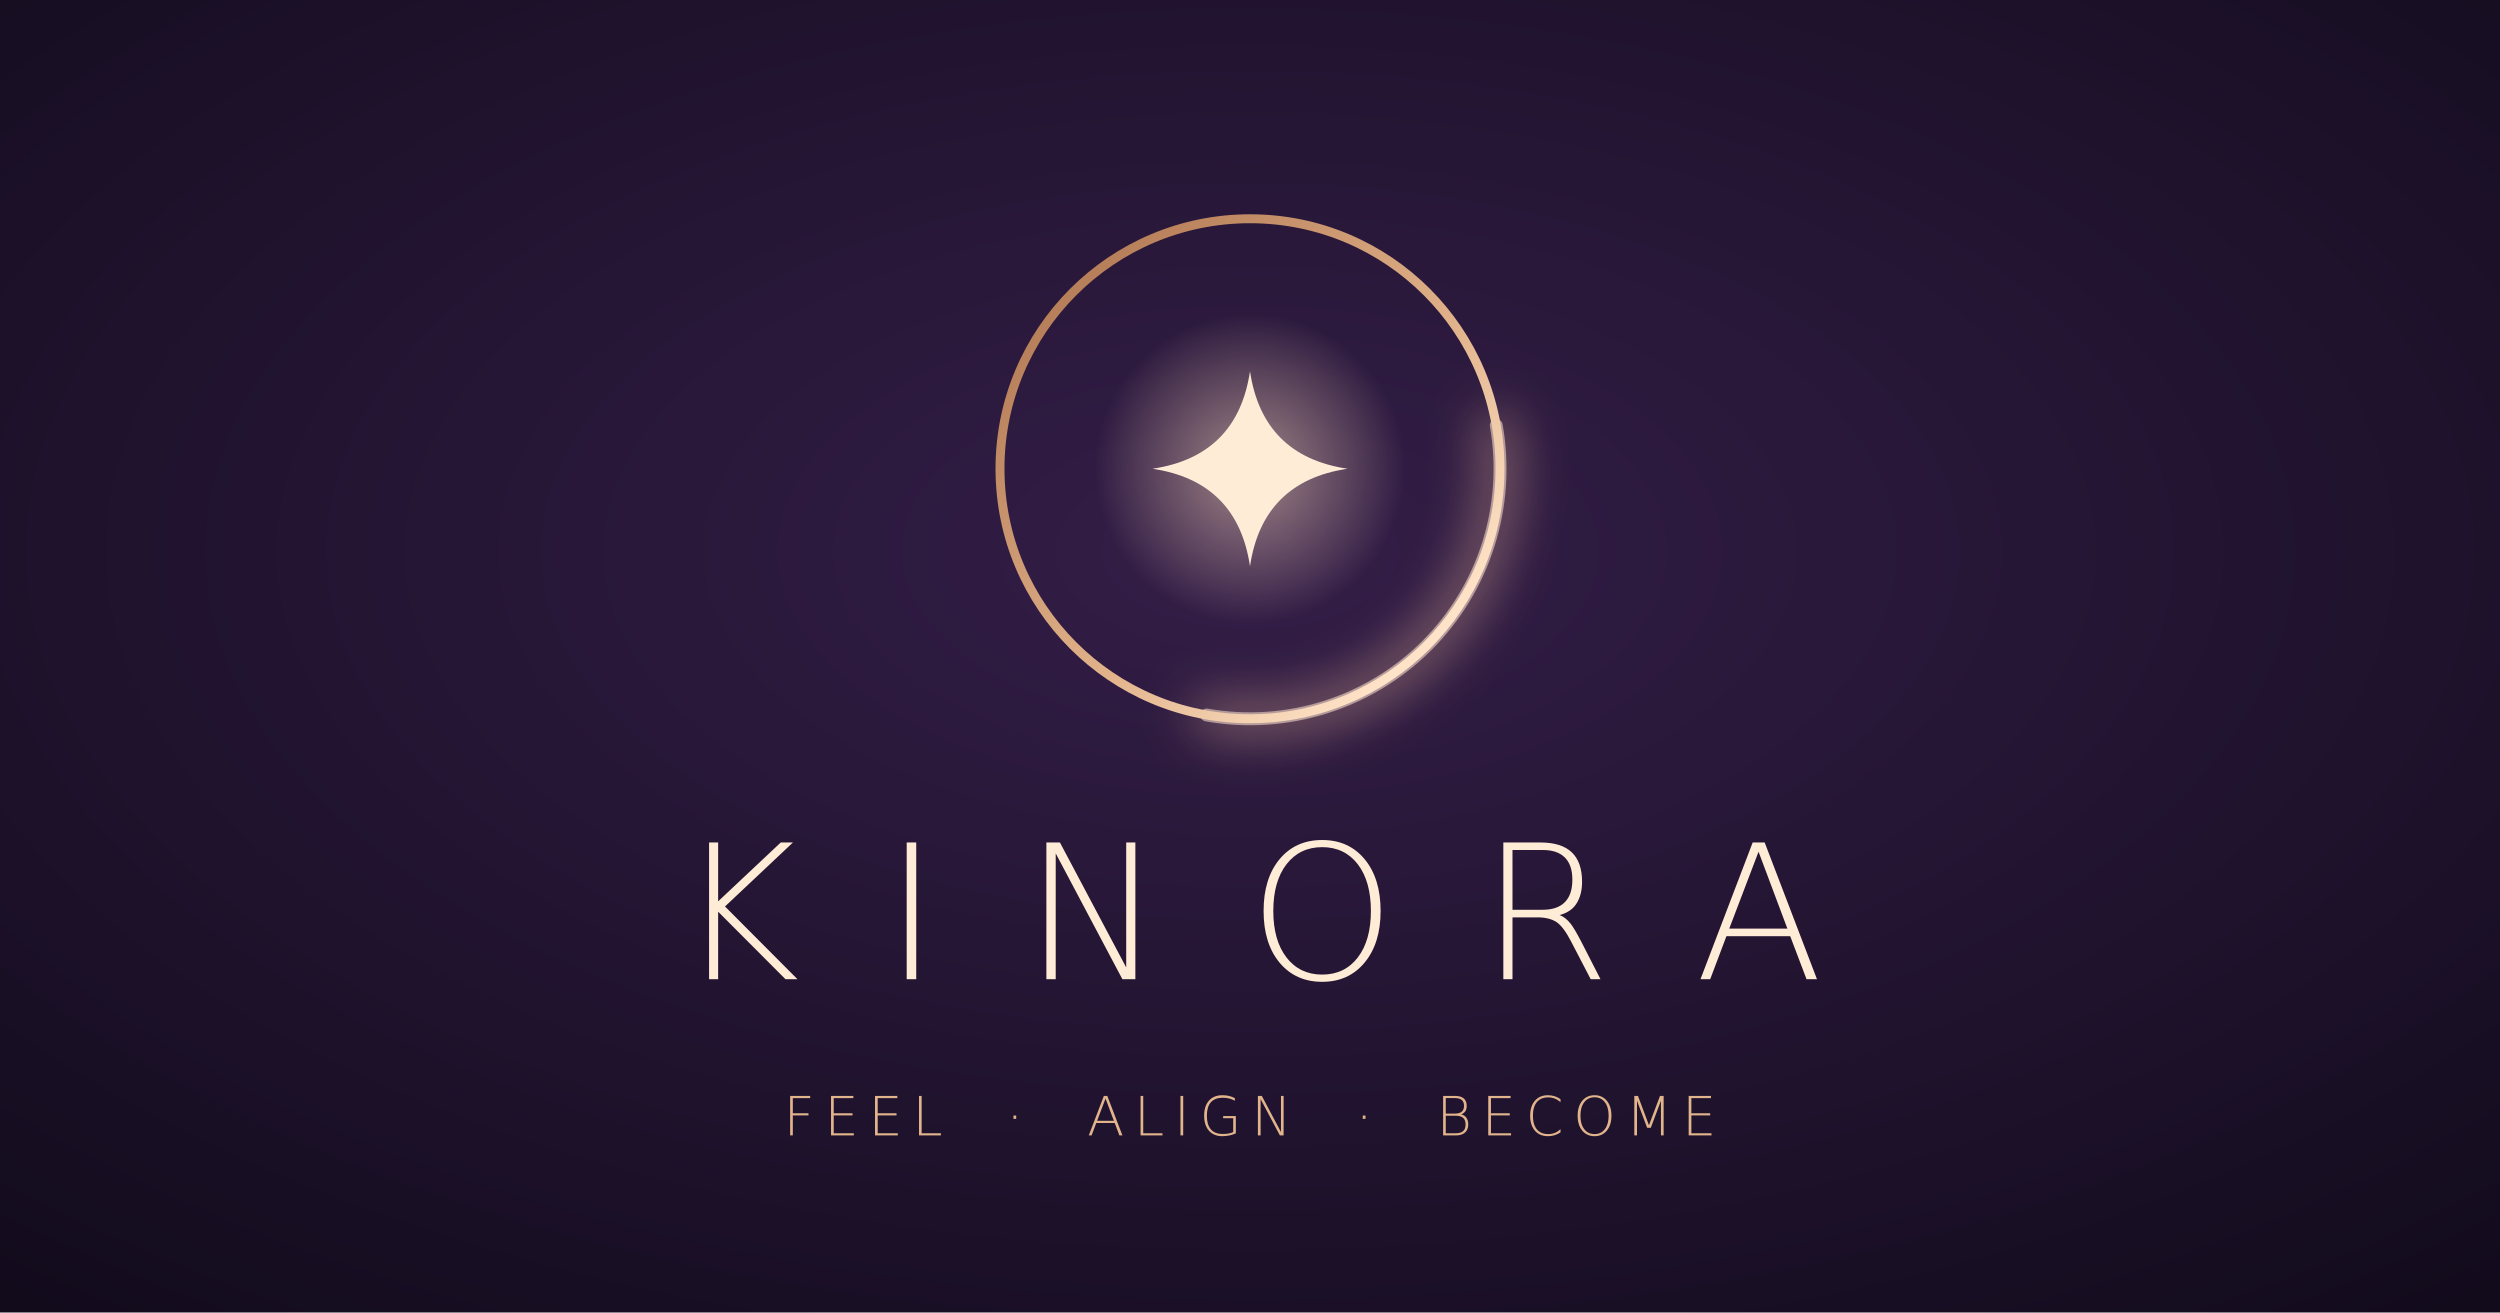
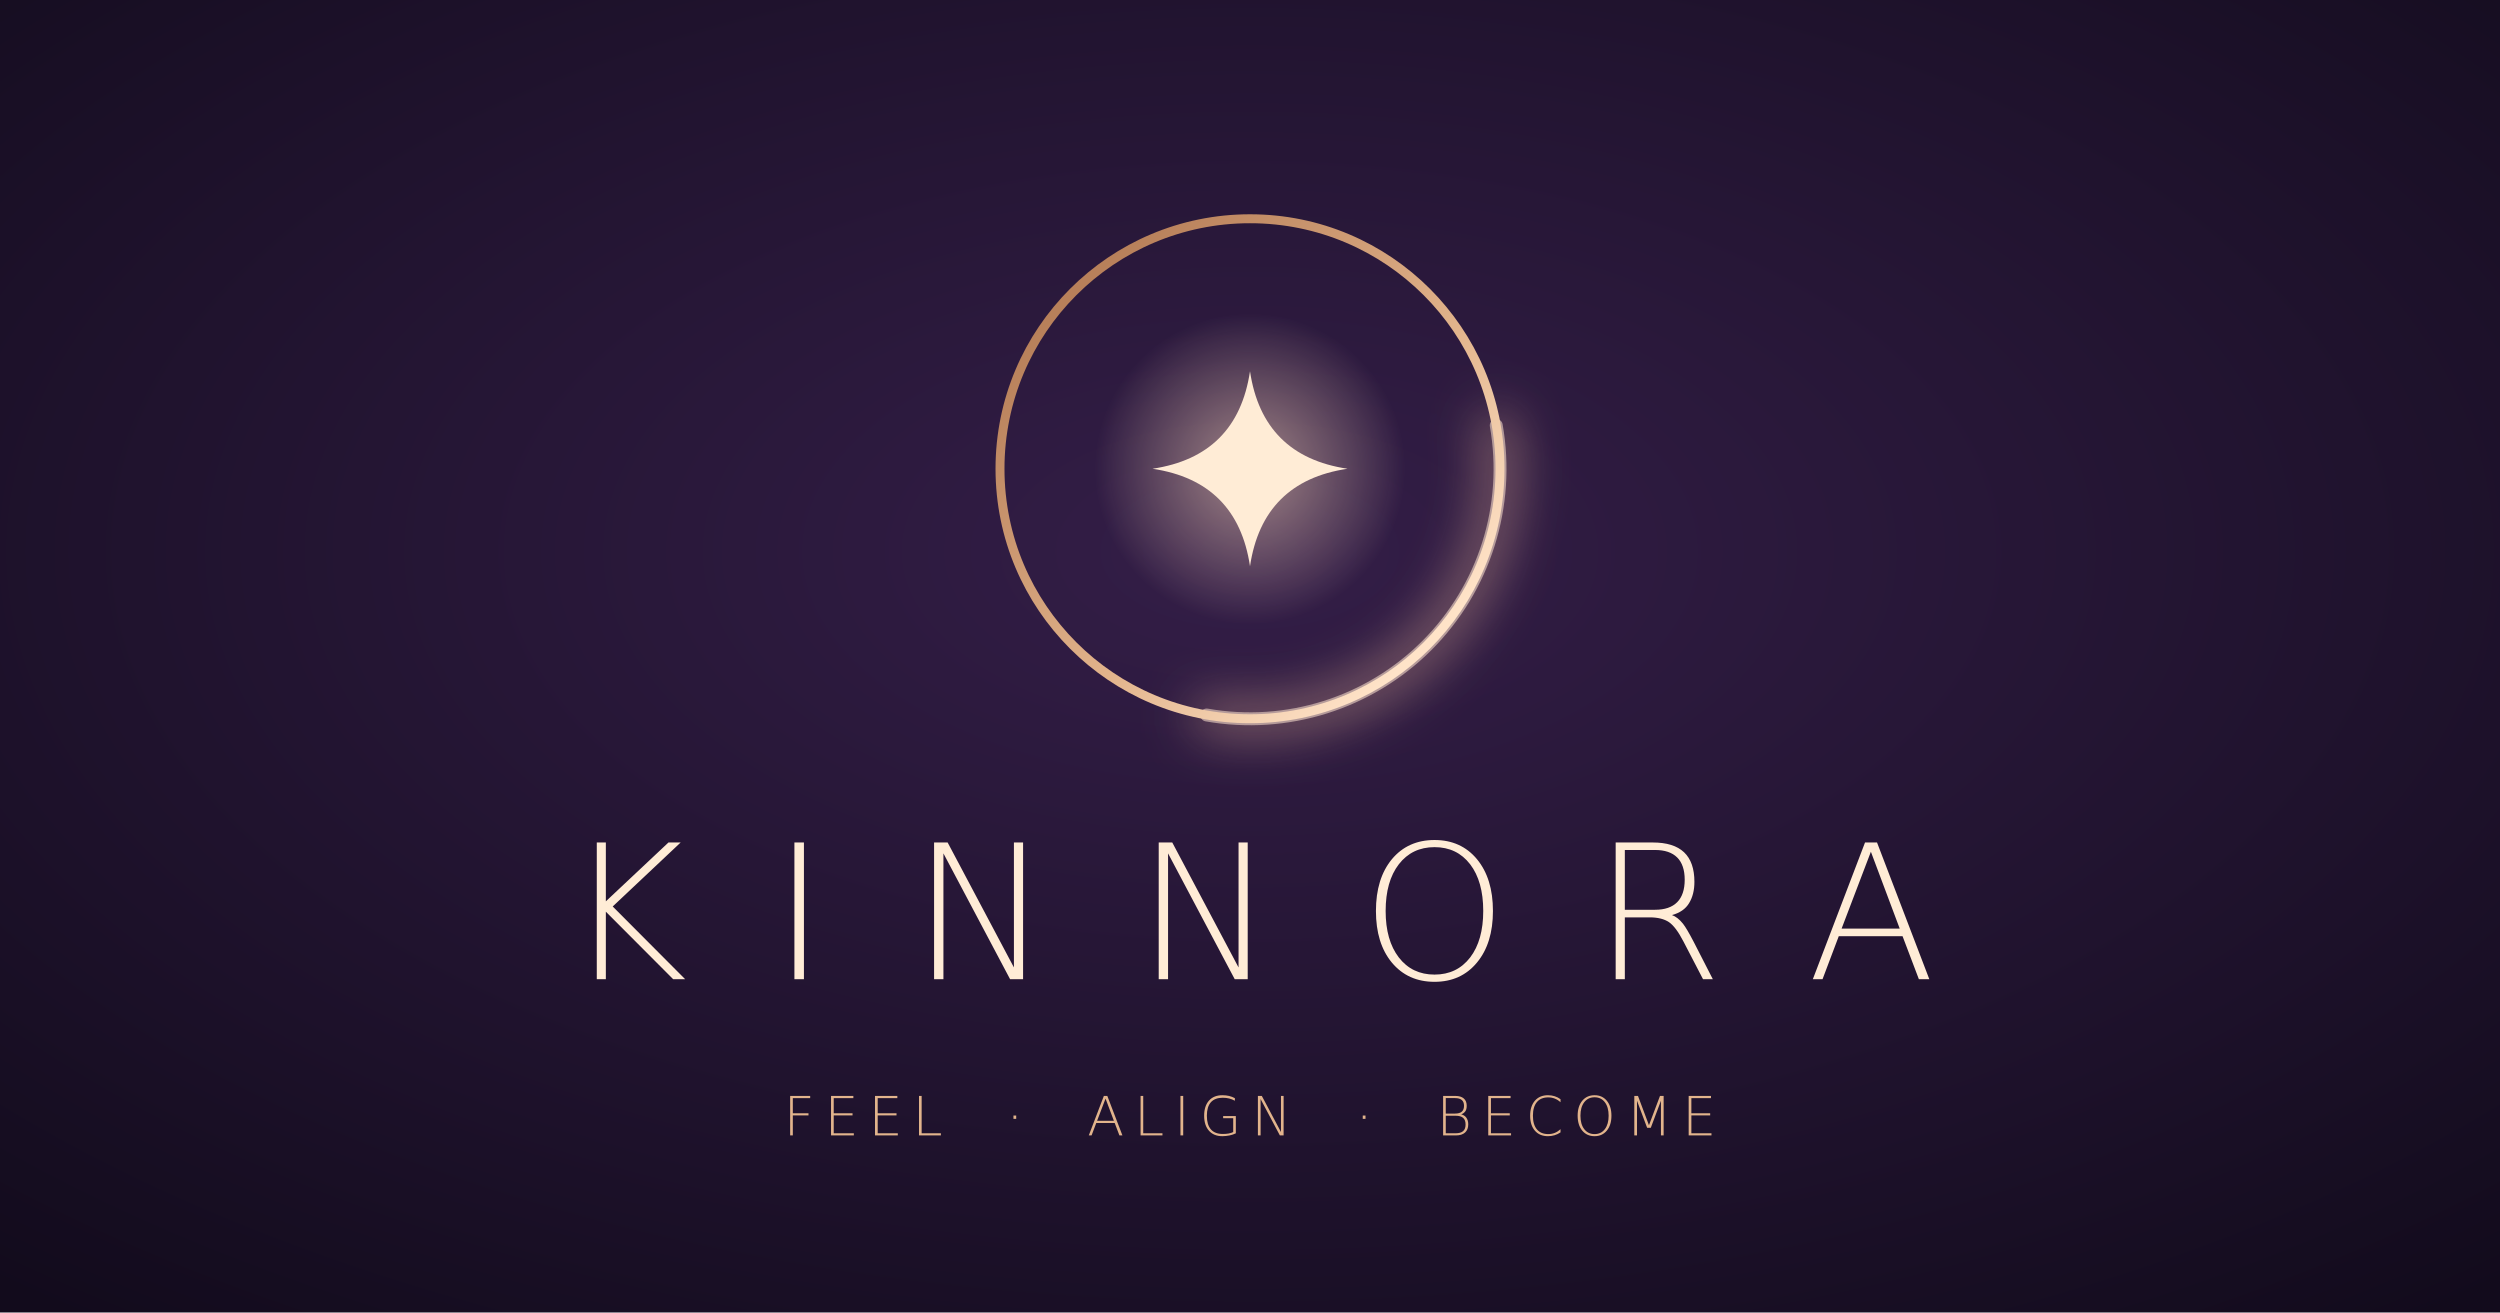
<svg xmlns="http://www.w3.org/2000/svg" width="1200" height="630" viewBox="0 0 1200 630">
  <defs>
    <radialGradient id="bgS" cx="50%" cy="42%" r="75%">
      <stop offset="0%" stop-color="#341E48" />
      <stop offset="100%" stop-color="#120B1C" />
    </radialGradient>
    <linearGradient id="goldS" x1="15%" y1="15%" x2="85%" y2="85%">
      <stop offset="0%" stop-color="#B8805A" />
      <stop offset="60%" stop-color="#E2B48C" />
      <stop offset="100%" stop-color="#FFE3C8" />
    </linearGradient>
    <radialGradient id="sgS" cx="50%" cy="50%" r="50%">
      <stop offset="0%" stop-color="#FFDCBE" stop-opacity="0.55" />
      <stop offset="100%" stop-color="#FFDCBE" stop-opacity="0" />
    </radialGradient>
    <filter id="blS" x="-30%" y="-30%" width="160%" height="160%">
      <feGaussianBlur stdDeviation="12" />
    </filter>
  </defs>
  <rect width="1200" height="630" fill="url(#bgS)" />
  <path d="M 718.2 204.2 A 120 120 0 0 1 579.2 343.2" fill="none" stroke="#FFC9A6" stroke-width="14.0" stroke-linecap="round" stroke-opacity="0.5" filter="url(#blS)" />
  <path d="M 718.2 204.2 A 120 120 0 0 1 579.2 343.2" fill="none" stroke="#FFE6D2" stroke-width="6.2" stroke-linecap="round" stroke-opacity="0.55" />
  <circle cx="600" cy="225" r="74.4" fill="url(#sgS)" />
  <circle cx="600" cy="225" r="120" fill="none" stroke="url(#goldS)" stroke-width="4.3" />
  <path d="M600,178.2 Q606.084,218.916 646.8,225 Q606.084,231.084 600,271.8 Q593.916,231.084 553.2,225 Q593.916,218.916 600,178.2 Z" fill="#FFECD6" />
-   <path d="M15.557 -65.61H19.907V-37.354L49.966 -65.61H55.811L23.203 -34.893L57.964 0.0H52.207L19.907 -32.388V0.0H15.557Z M110.417 -65.61H114.987V0.0H110.417Z M177.46 -65.61H183.964L215.78 -5.625V-65.61H220.175V0.0H213.935L181.942 -60.381V0.0H177.46Z M292.711 -55.151Q286.383 -46.934 286.383 -32.739Q286.383 -18.633 292.711 -10.415Q299.083 -2.197 309.85 -2.197Q320.616 -2.197 326.944 -10.415Q333.229 -18.633 333.229 -32.739Q333.229 -46.934 326.944 -55.151Q320.616 -63.369 309.85 -63.369Q299.083 -63.369 292.711 -55.151ZM309.85 -66.797Q322.594 -66.797 330.24 -57.568Q337.887 -48.296 337.887 -32.739Q337.887 -17.227 330.24 -7.998Q322.594 1.274 309.85 1.274Q297.062 1.274 289.371 -7.954Q281.725 -17.183 281.725 -32.739Q281.725 -48.296 289.371 -57.568Q297.062 -66.797 309.85 -66.797Z M423.826 -30.762Q426.551 -29.795 429.1 -26.631Q430.901 -24.346 434.241 -17.93L443.426 0.0H438.724L429.363 -18.018Q425.716 -25.093 422.376 -27.378Q418.948 -29.663 413.104 -29.663H401.194V0.0H396.8V-65.61H414.598Q424.661 -65.61 429.627 -60.908Q434.593 -56.206 434.593 -46.714Q434.593 -40.605 432.0 -36.431Q429.539 -32.344 423.826 -30.762ZM401.194 -62.007V-33.311H415.696Q422.728 -33.311 426.331 -36.958Q429.935 -40.605 429.935 -47.725Q429.935 -54.8 426.331 -58.403Q422.728 -62.007 415.696 -62.007Z M519.302 -61.172 505.239 -24.258H533.145ZM516.489 -65.61H522.246L547.339 0.0H542.329L534.507 -20.61H503.877L496.099 0.0H491.44Z" fill="#FFECD6" transform="translate(324.8,470)" />
+   <path d="M15.557 -65.61H19.907V-37.354L49.966 -65.61H55.811L23.203 -34.893L57.964 0.0H52.207L19.907 -32.388V0.0H15.557Z M110.417 -65.61H114.987V0.0H110.417Z M177.46 -65.61H183.964L215.78 -5.625V-65.61H220.175V0.0H213.935L181.942 -60.381V0.0H177.46Z M285.284 -65.61H291.788L323.604 -5.625V-65.61H327.999V0.0H321.759L289.767 -60.381V0.0H285.284Z M400.535 -55.151Q394.207 -46.934 394.207 -32.739Q394.207 -18.633 400.535 -10.415Q406.907 -2.197 417.674 -2.197Q428.44 -2.197 434.769 -10.415Q441.053 -18.633 441.053 -32.739Q441.053 -46.934 434.769 -55.151Q428.44 -63.369 417.674 -63.369Q406.907 -63.369 400.535 -55.151ZM417.674 -66.797Q430.418 -66.797 438.064 -57.568Q445.711 -48.296 445.711 -32.739Q445.711 -17.227 438.064 -7.998Q430.418 1.274 417.674 1.274Q404.886 1.274 397.195 -7.954Q389.549 -17.183 389.549 -32.739Q389.549 -48.296 397.195 -57.568Q404.886 -66.797 417.674 -66.797Z M531.65 -30.762Q534.375 -29.795 536.924 -26.631Q538.726 -24.346 542.065 -17.93L551.25 0.0H546.548L537.188 -18.018Q533.54 -25.093 530.2 -27.378Q526.772 -29.663 520.928 -29.663H509.019V0.0H504.624V-65.61H522.422Q532.485 -65.61 537.451 -60.908Q542.417 -56.206 542.417 -46.714Q542.417 -40.605 539.824 -36.431Q537.363 -32.344 531.65 -30.762ZM509.019 -62.007V-33.311H523.521Q530.552 -33.311 534.155 -36.958Q537.759 -40.605 537.759 -47.725Q537.759 -54.8 534.155 -58.403Q530.552 -62.007 523.521 -62.007Z M627.126 -61.172 613.063 -24.258H640.969ZM624.313 -65.61H630.07L655.163 0.0H650.153L642.331 -20.61H611.701L603.923 0.0H599.265Z" fill="#FFECD6" transform="translate(270.9,470)" />
  <path d="M3.174 -18.954H12.784V-17.9H4.456V-10.626H11.972V-9.598H4.456V0.0H3.174Z M22.796 -18.954H33.511V-17.9H24.091V-10.626H33.117V-9.598H24.091V-1.028H33.74V0.0H22.796Z M43.904 -18.954H54.619V-17.9H45.199V-10.626H54.225V-9.598H45.199V-1.028H54.847V0.0H43.904Z M65.024 -18.954H66.294V-1.041H75.523V0.0H65.024Z   M110.358 -9.547H111.679V-7.947H110.358Z   M154.562 -17.672 150.5 -7.008H158.561ZM153.75 -18.954H155.413L162.662 0.0H161.215L158.955 -5.954H150.106L147.859 0.0H146.514Z M171.379 -18.954H172.649V-1.041H181.878V0.0H171.379Z M190.519 -18.954H191.839V0.0H190.519Z M215.842 -1.612V-8.252H211.005V-9.293H217.098V-1.003Q215.74 -0.33 214.115 0.0Q212.49 0.343 210.637 0.368Q206.523 0.368 204.213 -2.234Q201.889 -4.824 201.889 -9.458Q201.889 -14.104 204.213 -16.707Q206.523 -19.297 210.637 -19.297Q212.338 -19.297 213.848 -18.954Q215.372 -18.586 216.641 -17.875V-16.644Q215.359 -17.354 213.899 -17.723Q212.452 -18.078 210.852 -18.078Q207.031 -18.078 205.114 -15.907Q203.197 -13.749 203.197 -9.458Q203.197 -5.104 205.114 -2.907Q207.031 -0.698 210.852 -0.698Q212.414 -0.698 213.645 -0.914Q214.864 -1.143 215.842 -1.612Z M227.694 -18.954H229.573L238.765 -1.625V-18.954H240.034V0.0H238.232L228.989 -17.443V0.0H227.694Z   M278.018 -9.547H279.338V-7.947H278.018Z   M317.867 -9.445V-1.028H322.628Q325.04 -1.028 326.208 -2.069Q327.376 -3.098 327.376 -5.243Q327.376 -7.401 326.208 -8.417Q325.04 -9.445 322.628 -9.445ZM317.867 -17.913V-10.486H322.311Q324.494 -10.486 325.561 -11.4Q326.627 -12.314 326.627 -14.219Q326.627 -16.085 325.561 -16.986Q324.494 -17.913 322.311 -17.913ZM316.598 -18.954H322.501Q325.104 -18.954 326.513 -17.735Q327.922 -16.517 327.922 -14.27Q327.922 -12.416 327.198 -11.502Q326.399 -10.486 325.269 -10.118Q326.906 -9.687 327.732 -8.531Q328.658 -7.236 328.658 -5.307Q328.658 -2.768 327.122 -1.384Q325.586 0.0 322.755 0.0H316.598Z M338.264 -18.954H348.979V-17.9H339.559V-10.626H348.585V-9.598H339.559V-1.028H349.207V0.0H338.264Z M372.956 -17.38V-15.92Q371.661 -17.101 370.201 -17.672Q368.728 -18.256 367.078 -18.256Q363.498 -18.256 361.606 -15.996Q359.702 -13.736 359.702 -9.458Q359.702 -5.18 361.606 -2.907Q363.498 -0.635 367.078 -0.635Q368.728 -0.635 370.201 -1.219Q371.661 -1.815 372.956 -2.996V-1.46Q371.61 -0.546 370.099 -0.089Q368.601 0.368 366.926 0.368Q362.939 0.368 360.654 -2.26Q358.369 -4.9 358.369 -9.458Q358.369 -14.028 360.654 -16.656Q362.939 -19.297 366.926 -19.297Q368.627 -19.297 370.125 -18.814Q371.635 -18.345 372.956 -17.38Z M384.339 -15.933Q382.511 -13.559 382.511 -9.458Q382.511 -5.383 384.339 -3.009Q386.18 -0.635 389.29 -0.635Q392.4 -0.635 394.229 -3.009Q396.044 -5.383 396.044 -9.458Q396.044 -13.559 394.229 -15.933Q392.4 -18.307 389.29 -18.307Q386.18 -18.307 384.339 -15.933ZM389.29 -19.297Q392.972 -19.297 395.181 -16.631Q397.39 -13.952 397.39 -9.458Q397.39 -4.977 395.181 -2.311Q392.972 0.368 389.29 0.368Q385.596 0.368 383.374 -2.298Q381.165 -4.964 381.165 -9.458Q381.165 -13.952 383.374 -16.631Q385.596 -19.297 389.29 -19.297Z M408.367 -18.954H410.131L415.4 -4.9L420.694 -18.954H422.446V0.0H421.151V-16.644L416.276 -3.644H414.524L409.661 -16.644V0.0H408.367Z M434.464 -18.954H445.178V-17.9H435.758V-10.626H444.785V-9.598H435.758V-1.028H445.407V0.0H434.464Z" fill="#E2B48C" transform="translate(376.1,545)" />
</svg>
